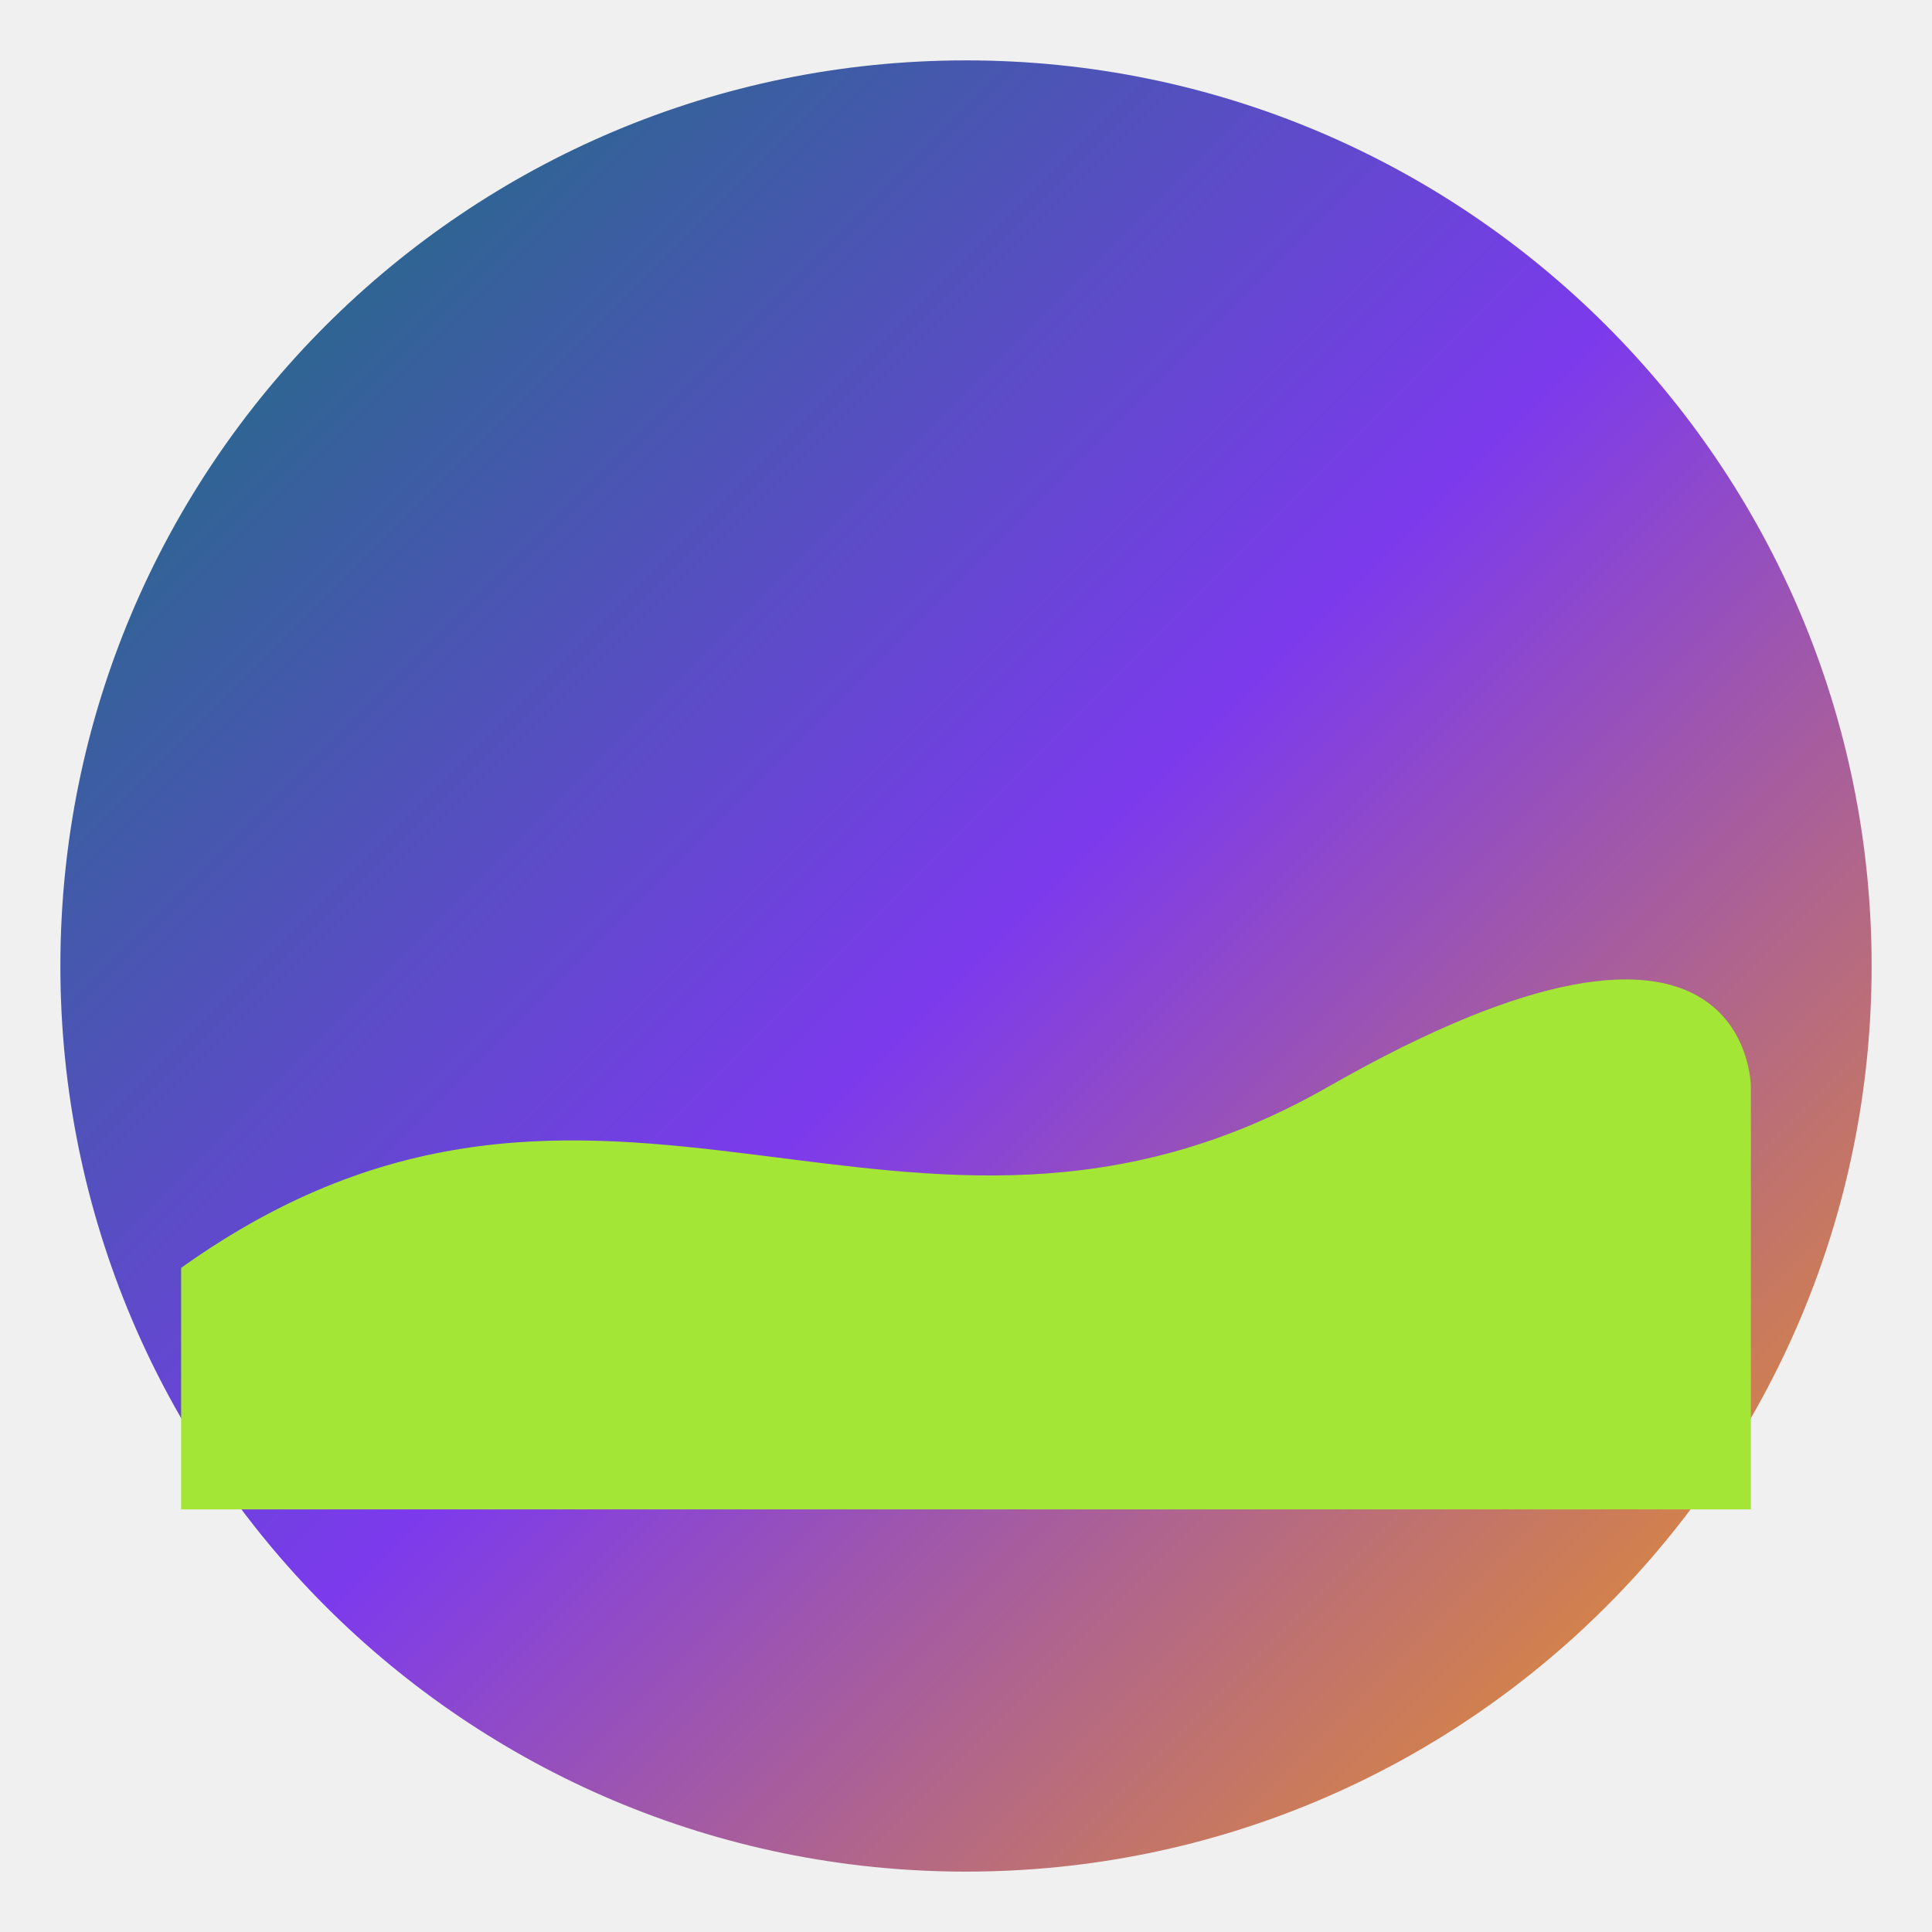
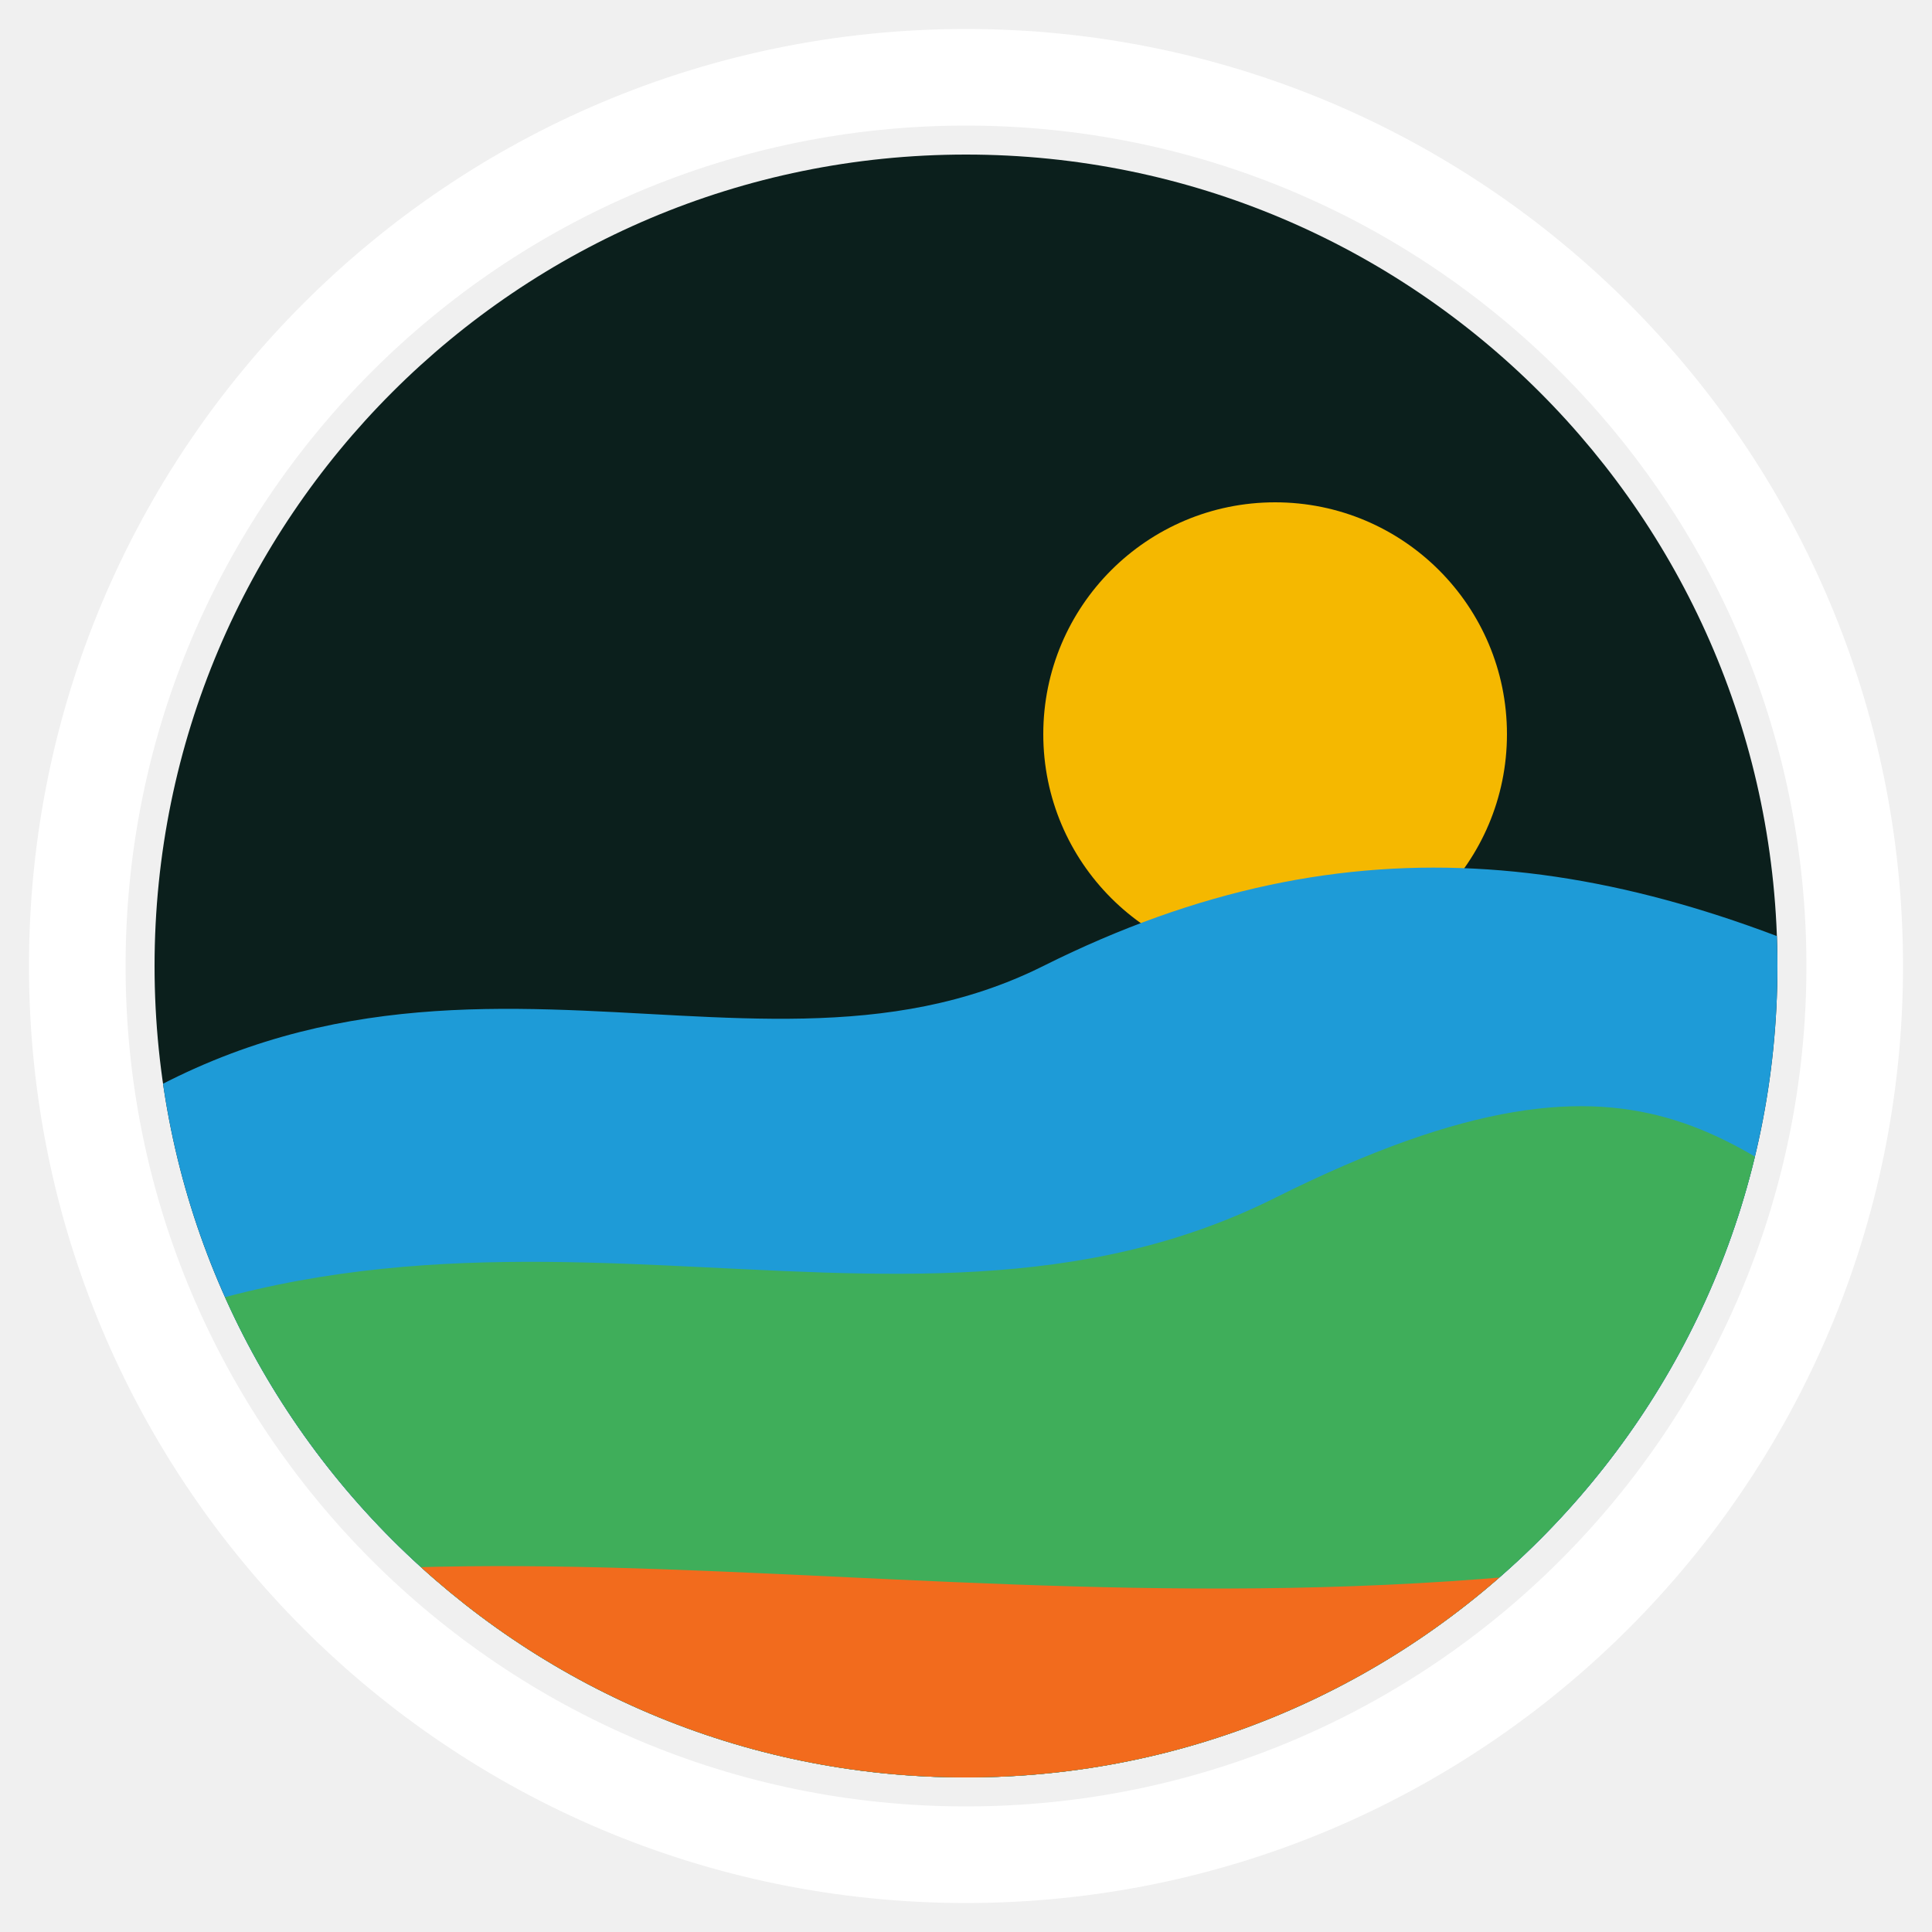
- <svg xmlns="http://www.w3.org/2000/svg" viewBox="0 0 64 64">
+ <svg xmlns="http://www.w3.org/2000/svg" viewBox="0 0 100 100">
  <defs>
-     <linearGradient id="g" x1="0" y1="0" x2="1" y2="1">
-       <stop offset="0" stop-color="#0f766e" />
-       <stop offset=".5" stop-color="#7c3aed" />
-       <stop offset="1" stop-color="#f59e0b" />
-     </linearGradient>
+     <clipPath id="c">
+       <circle cx="50" cy="50" r="42" />
+     </clipPath>
  </defs>
-   <circle cx="32" cy="32" r="30" fill="url(#g)" />
-   <path d="M6 42 C 20 32 30 44 44 36 S 58 36 58 36 V50 H6Z" fill="#a3e635" />
+   <circle cx="50" cy="50" r="46" fill="none" stroke="#ffffff" stroke-width="5" />
+   <g clip-path="url(#c)">
+     <rect width="100" height="100" fill="#0b1f1c" />
+     <circle cx="66" cy="38" r="12" fill="#f5b800" />
+     <path d="M0 62 C 20 44 38 58 54 50 S 84 44 100 52 V100 H0Z" fill="#1e9bd7" />
+     <path d="M0 72 C 24 58 46 72 66 62 S 90 60 100 66 V100 H0Z" fill="#3fae5a" />
+     <path d="M0 84 C 30 76 60 88 100 78 V100 H0Z" fill="#f26b1d" />
+   </g>
</svg>
